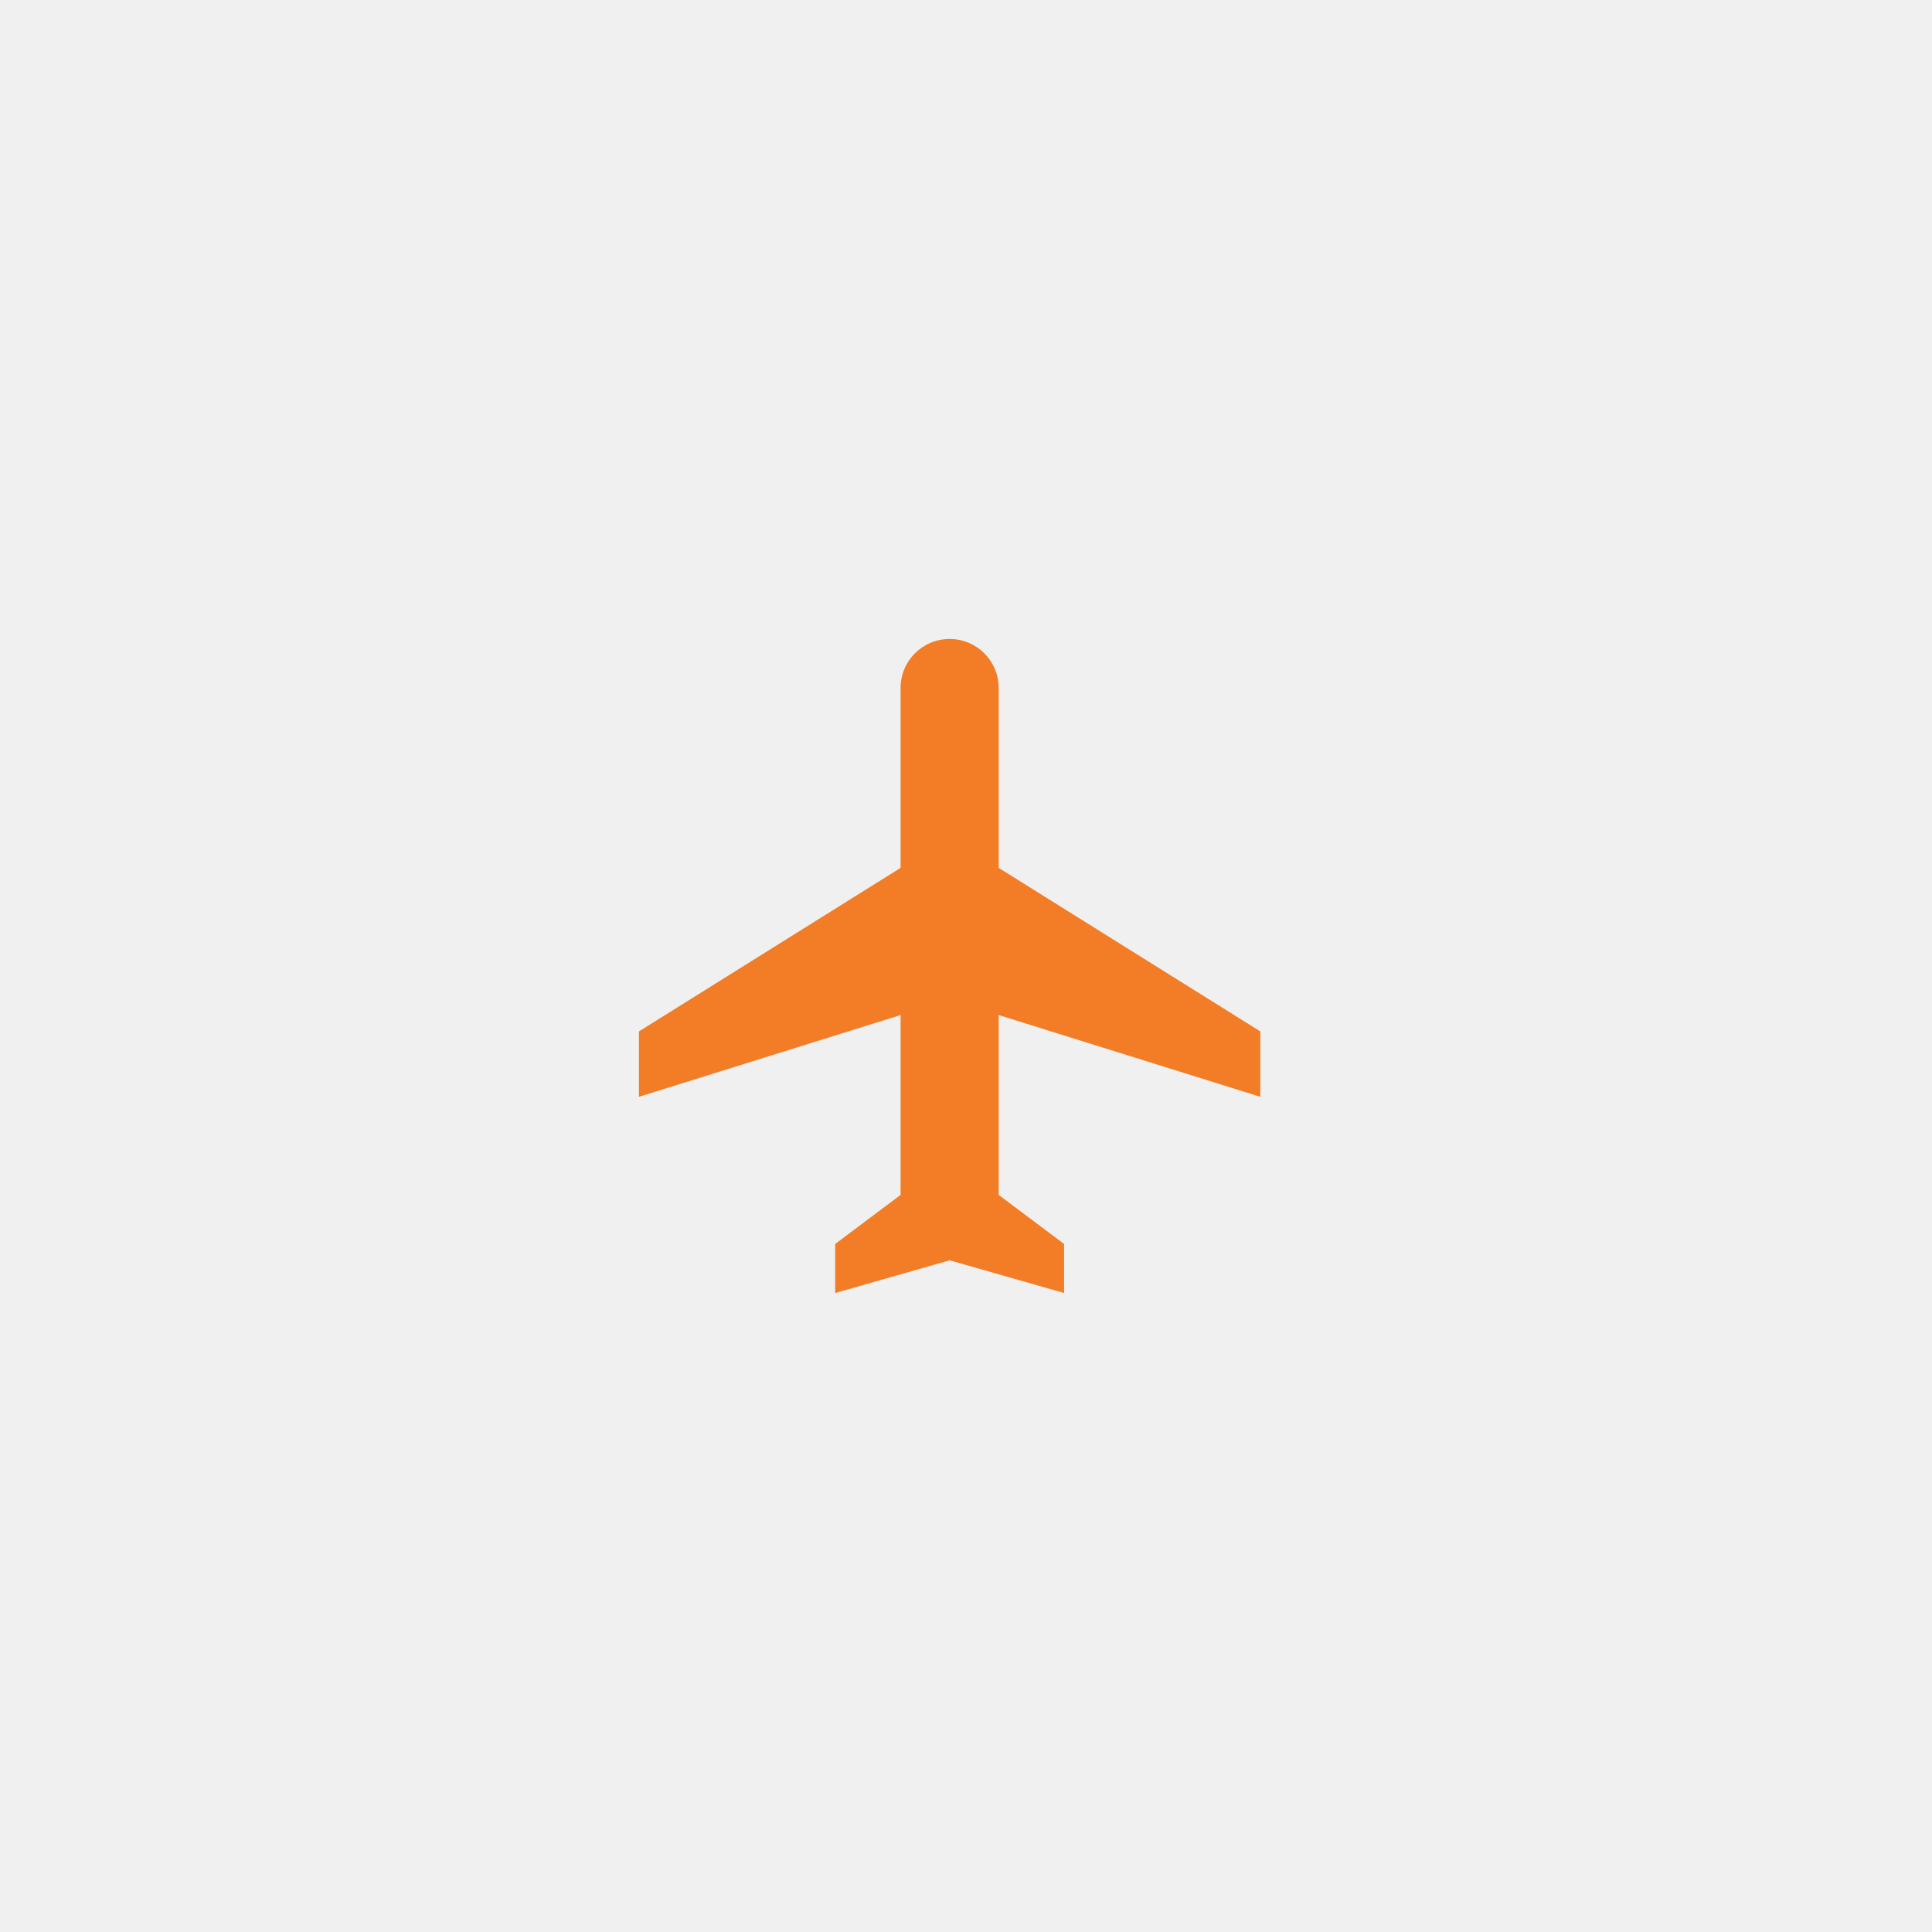
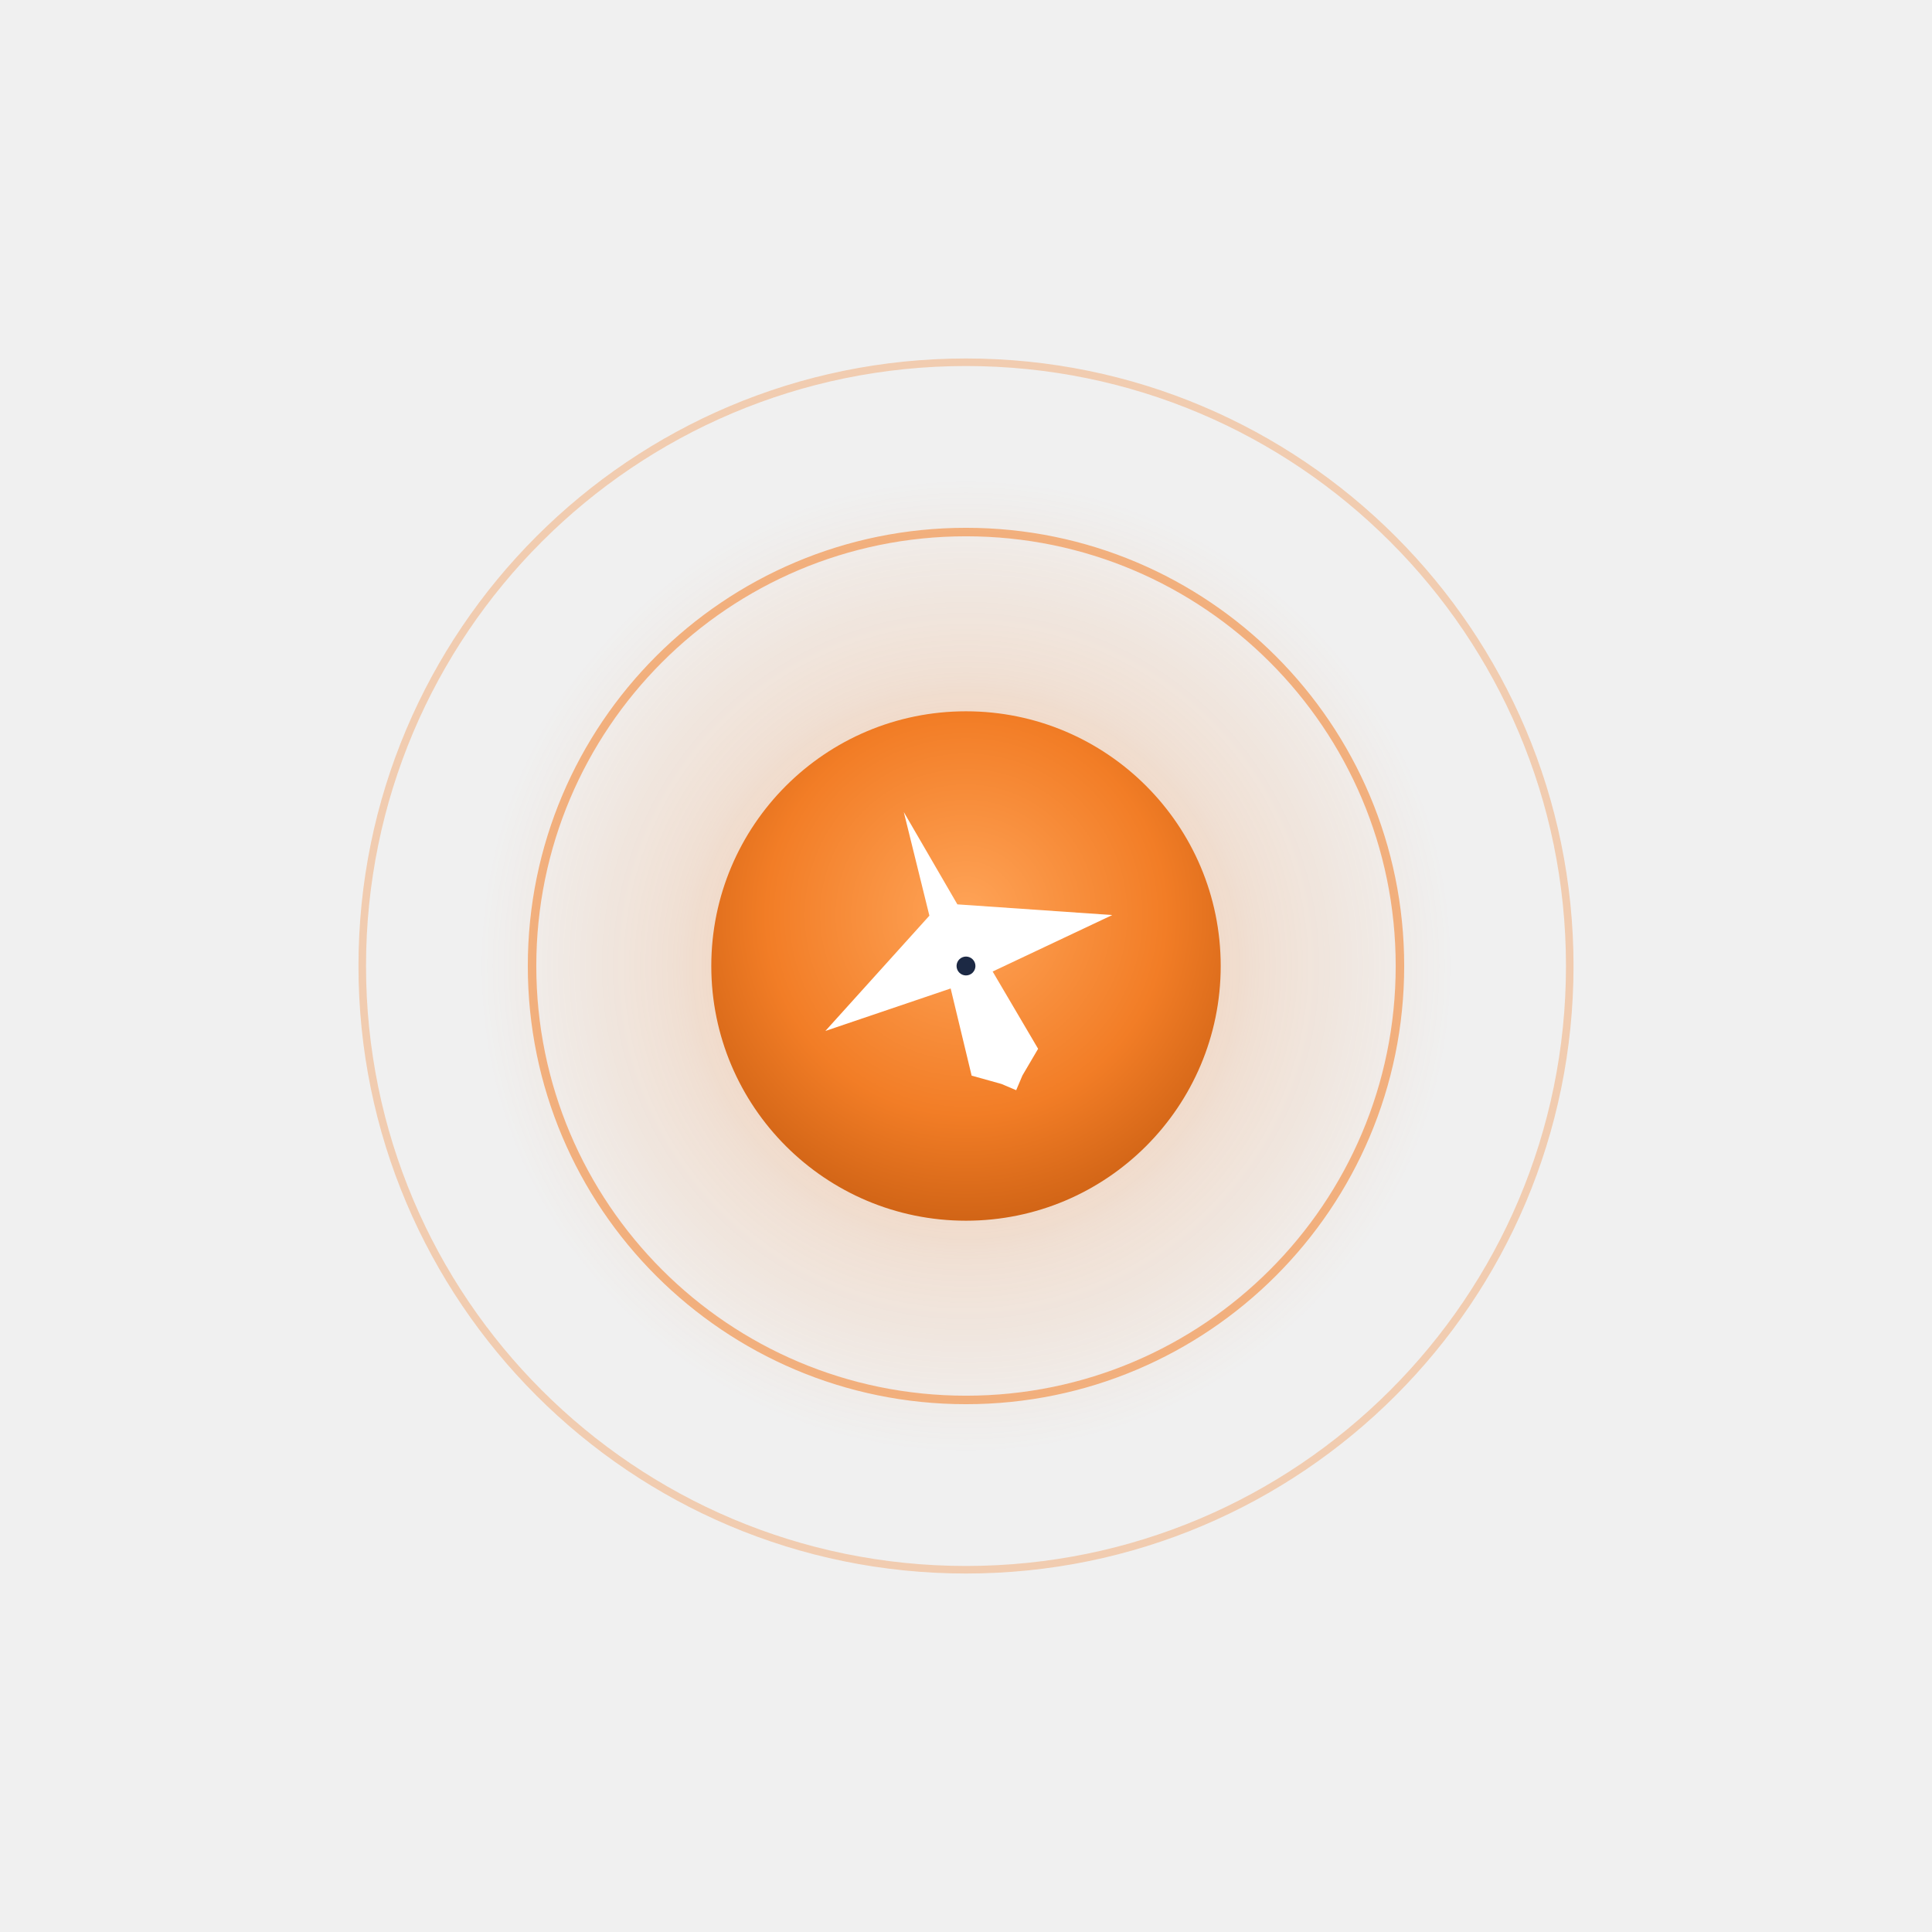
<svg xmlns="http://www.w3.org/2000/svg" width="1024" height="1024" viewBox="0 0 1024 1024">
-   <g transform="translate(304 304) scale(17.333)" fill="#F27D26">
-     <path d="M21,16v-2l-8-5V3.5C13,2.67 12.33,2 11.5,2C10.67,2 10,2.67 10,3.5V9l-8,5v2l8-2.5V19l-2,1.5V22l3.5-1l3.5,1v-1.5L13,19v-5.5L21,16z" />
+   <defs>
+     <radialGradient id="pulseGlow" cx="50%" cy="50%" r="50%">
+       <stop offset="0%" stop-color="#F27D26" stop-opacity="0.5" />
+       <stop offset="60%" stop-color="#F27D26" stop-opacity="0.14" />
+       <stop offset="100%" stop-color="#F27D26" stop-opacity="0" />
+     </radialGradient>
+     <radialGradient id="discGrad" cx="50%" cy="40%" r="65%">
+       <stop offset="0%" stop-color="#FFA458" />
+       <stop offset="60%" stop-color="#F27D26" />
+       <stop offset="100%" stop-color="#C95E12" />
+     </radialGradient>
+   </defs>
+   <circle cx="512" cy="512" r="260" fill="url(#pulseGlow)" />
+   <g fill="none" stroke="#F27D26" stroke-linecap="round">
+     <circle cx="512" cy="512" r="320" stroke-width="4" stroke-opacity="0.32" />
+     <circle cx="512" cy="512" r="230" stroke-width="4.5" stroke-opacity="0.55" />
+   </g>
+   <circle cx="512" cy="512" r="135" fill="url(#discGrad)" />
+   <g transform="translate(512 512) rotate(-22)" fill="#FFFFFF">
+     <path d="M 0,-88 L 8,-32 L 82,4 L 12,8 L 19,55 L 6,65 L 0,71 L -6,65 L -19,55 L -12,8 L -82,4 L -8,-32 Z" />
+     <circle cx="0" cy="0" r="5" fill="#1c2944" />
  </g>
</svg>
